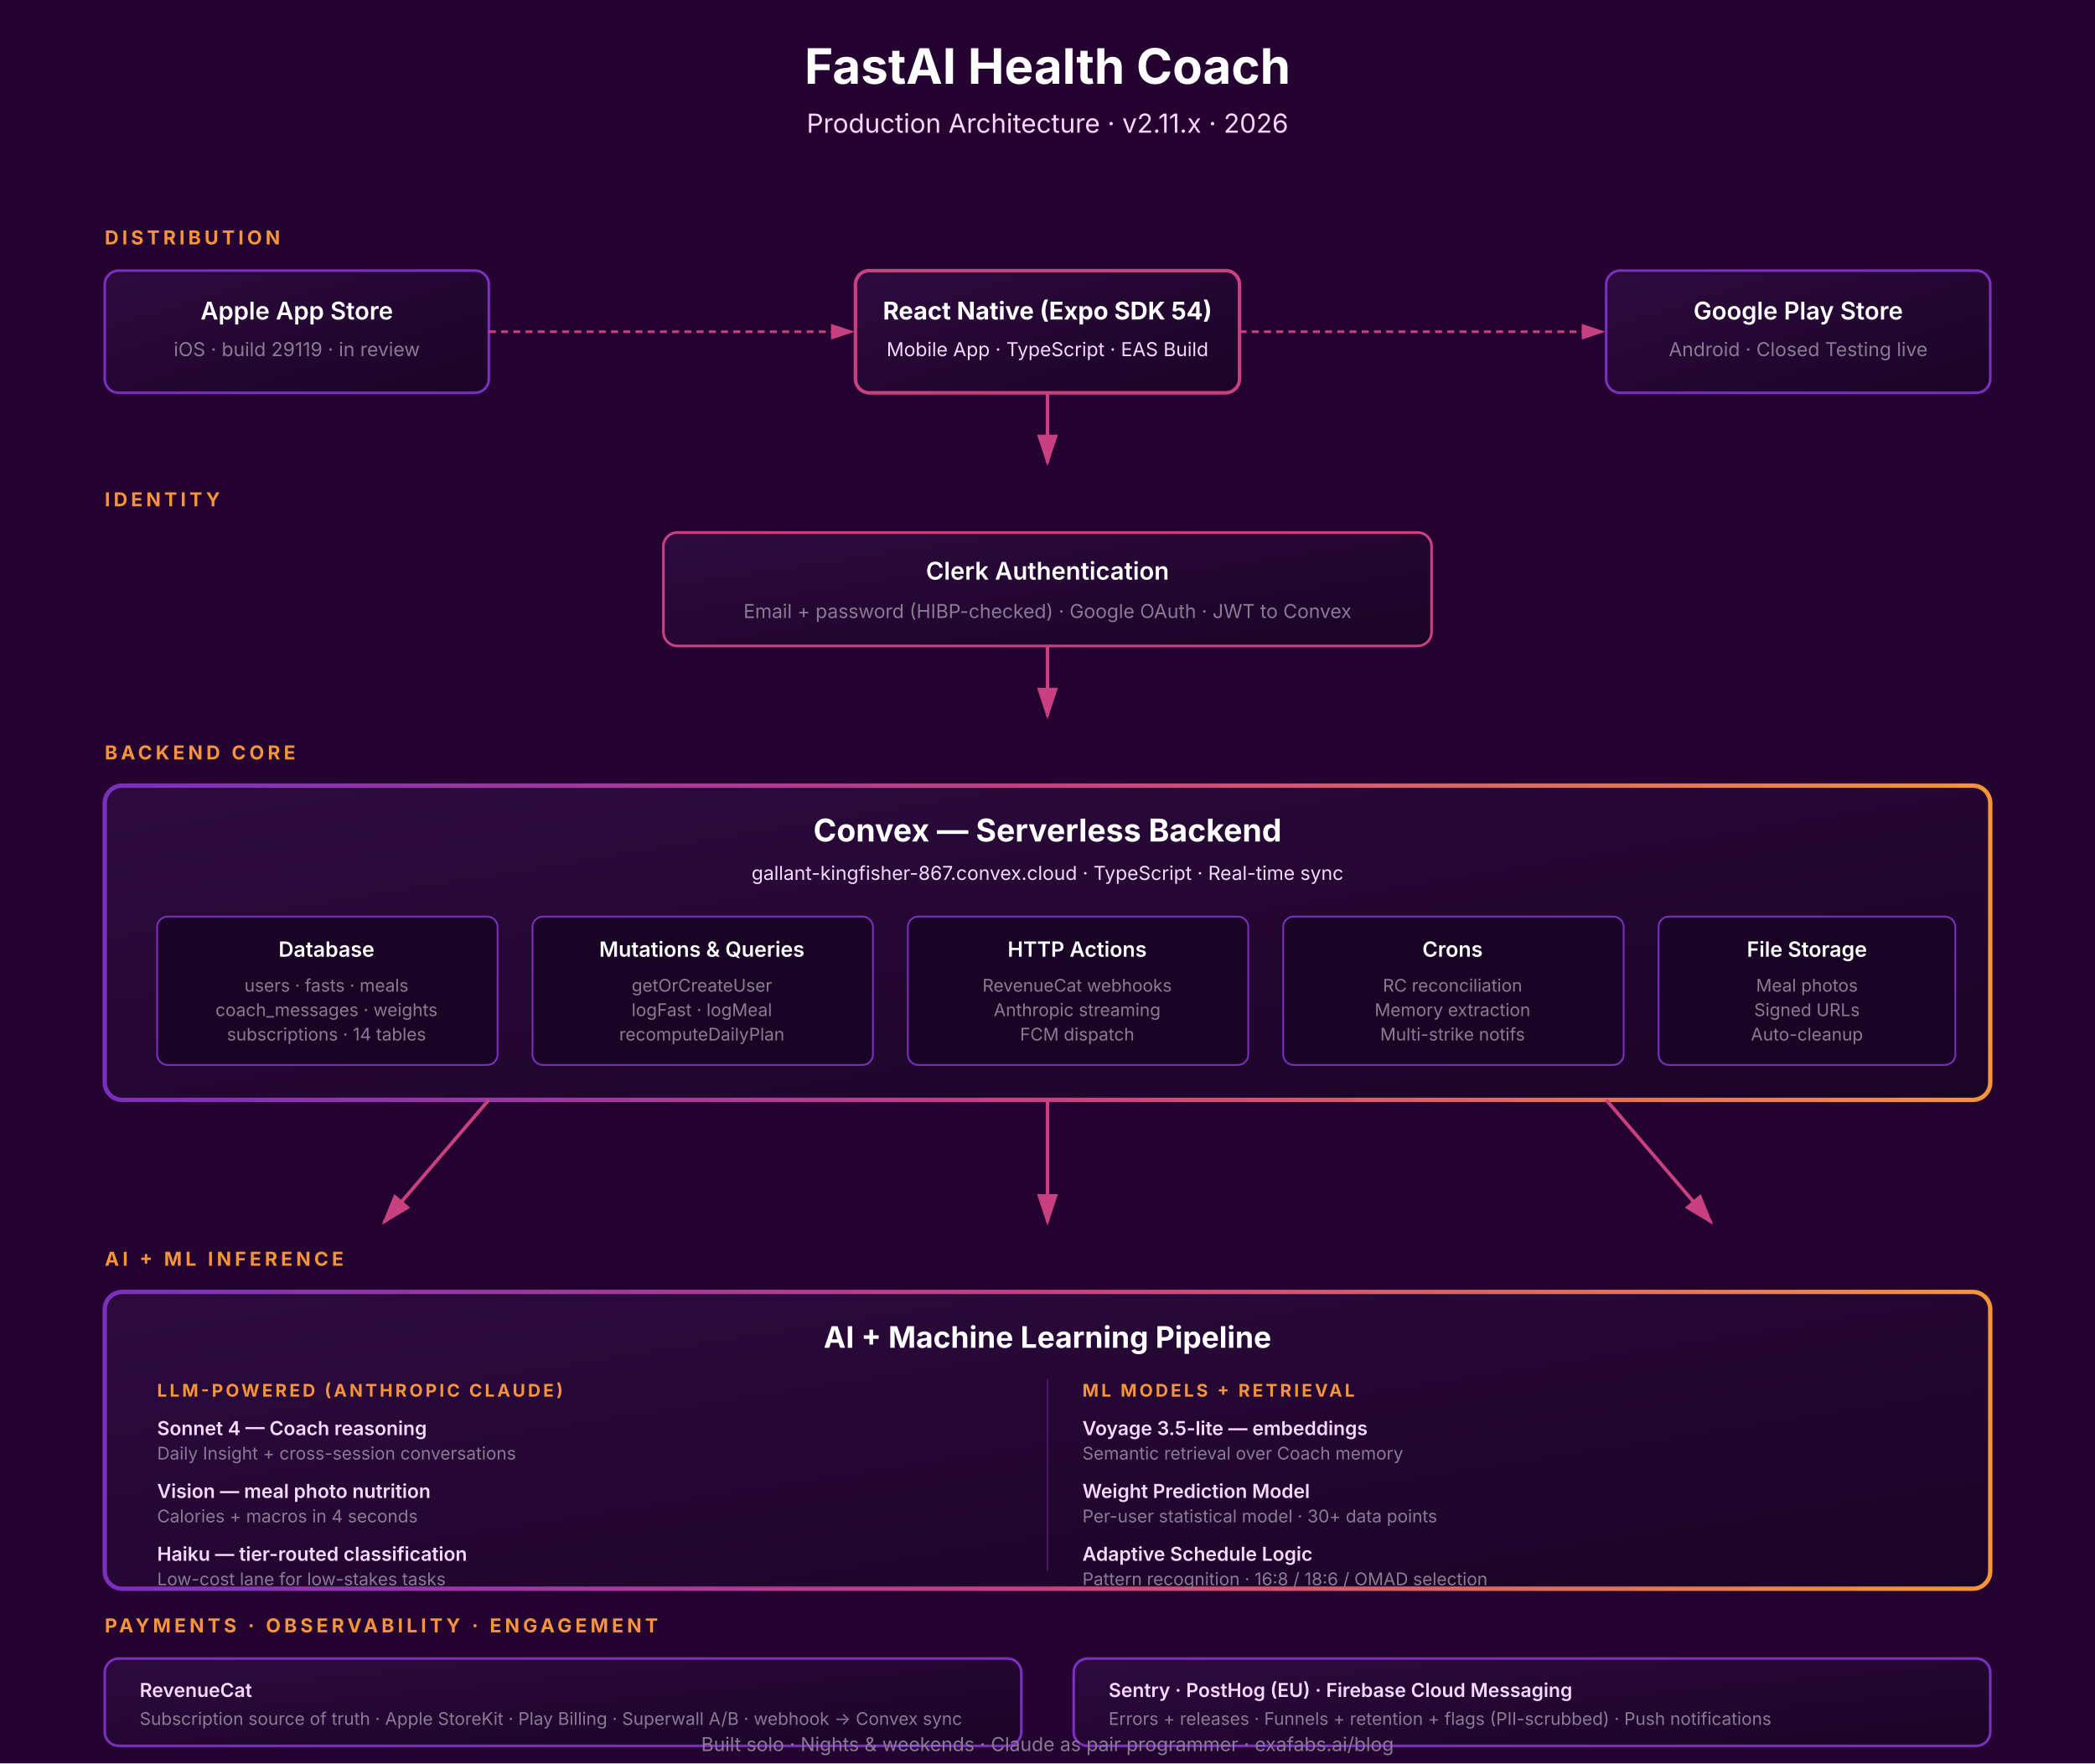
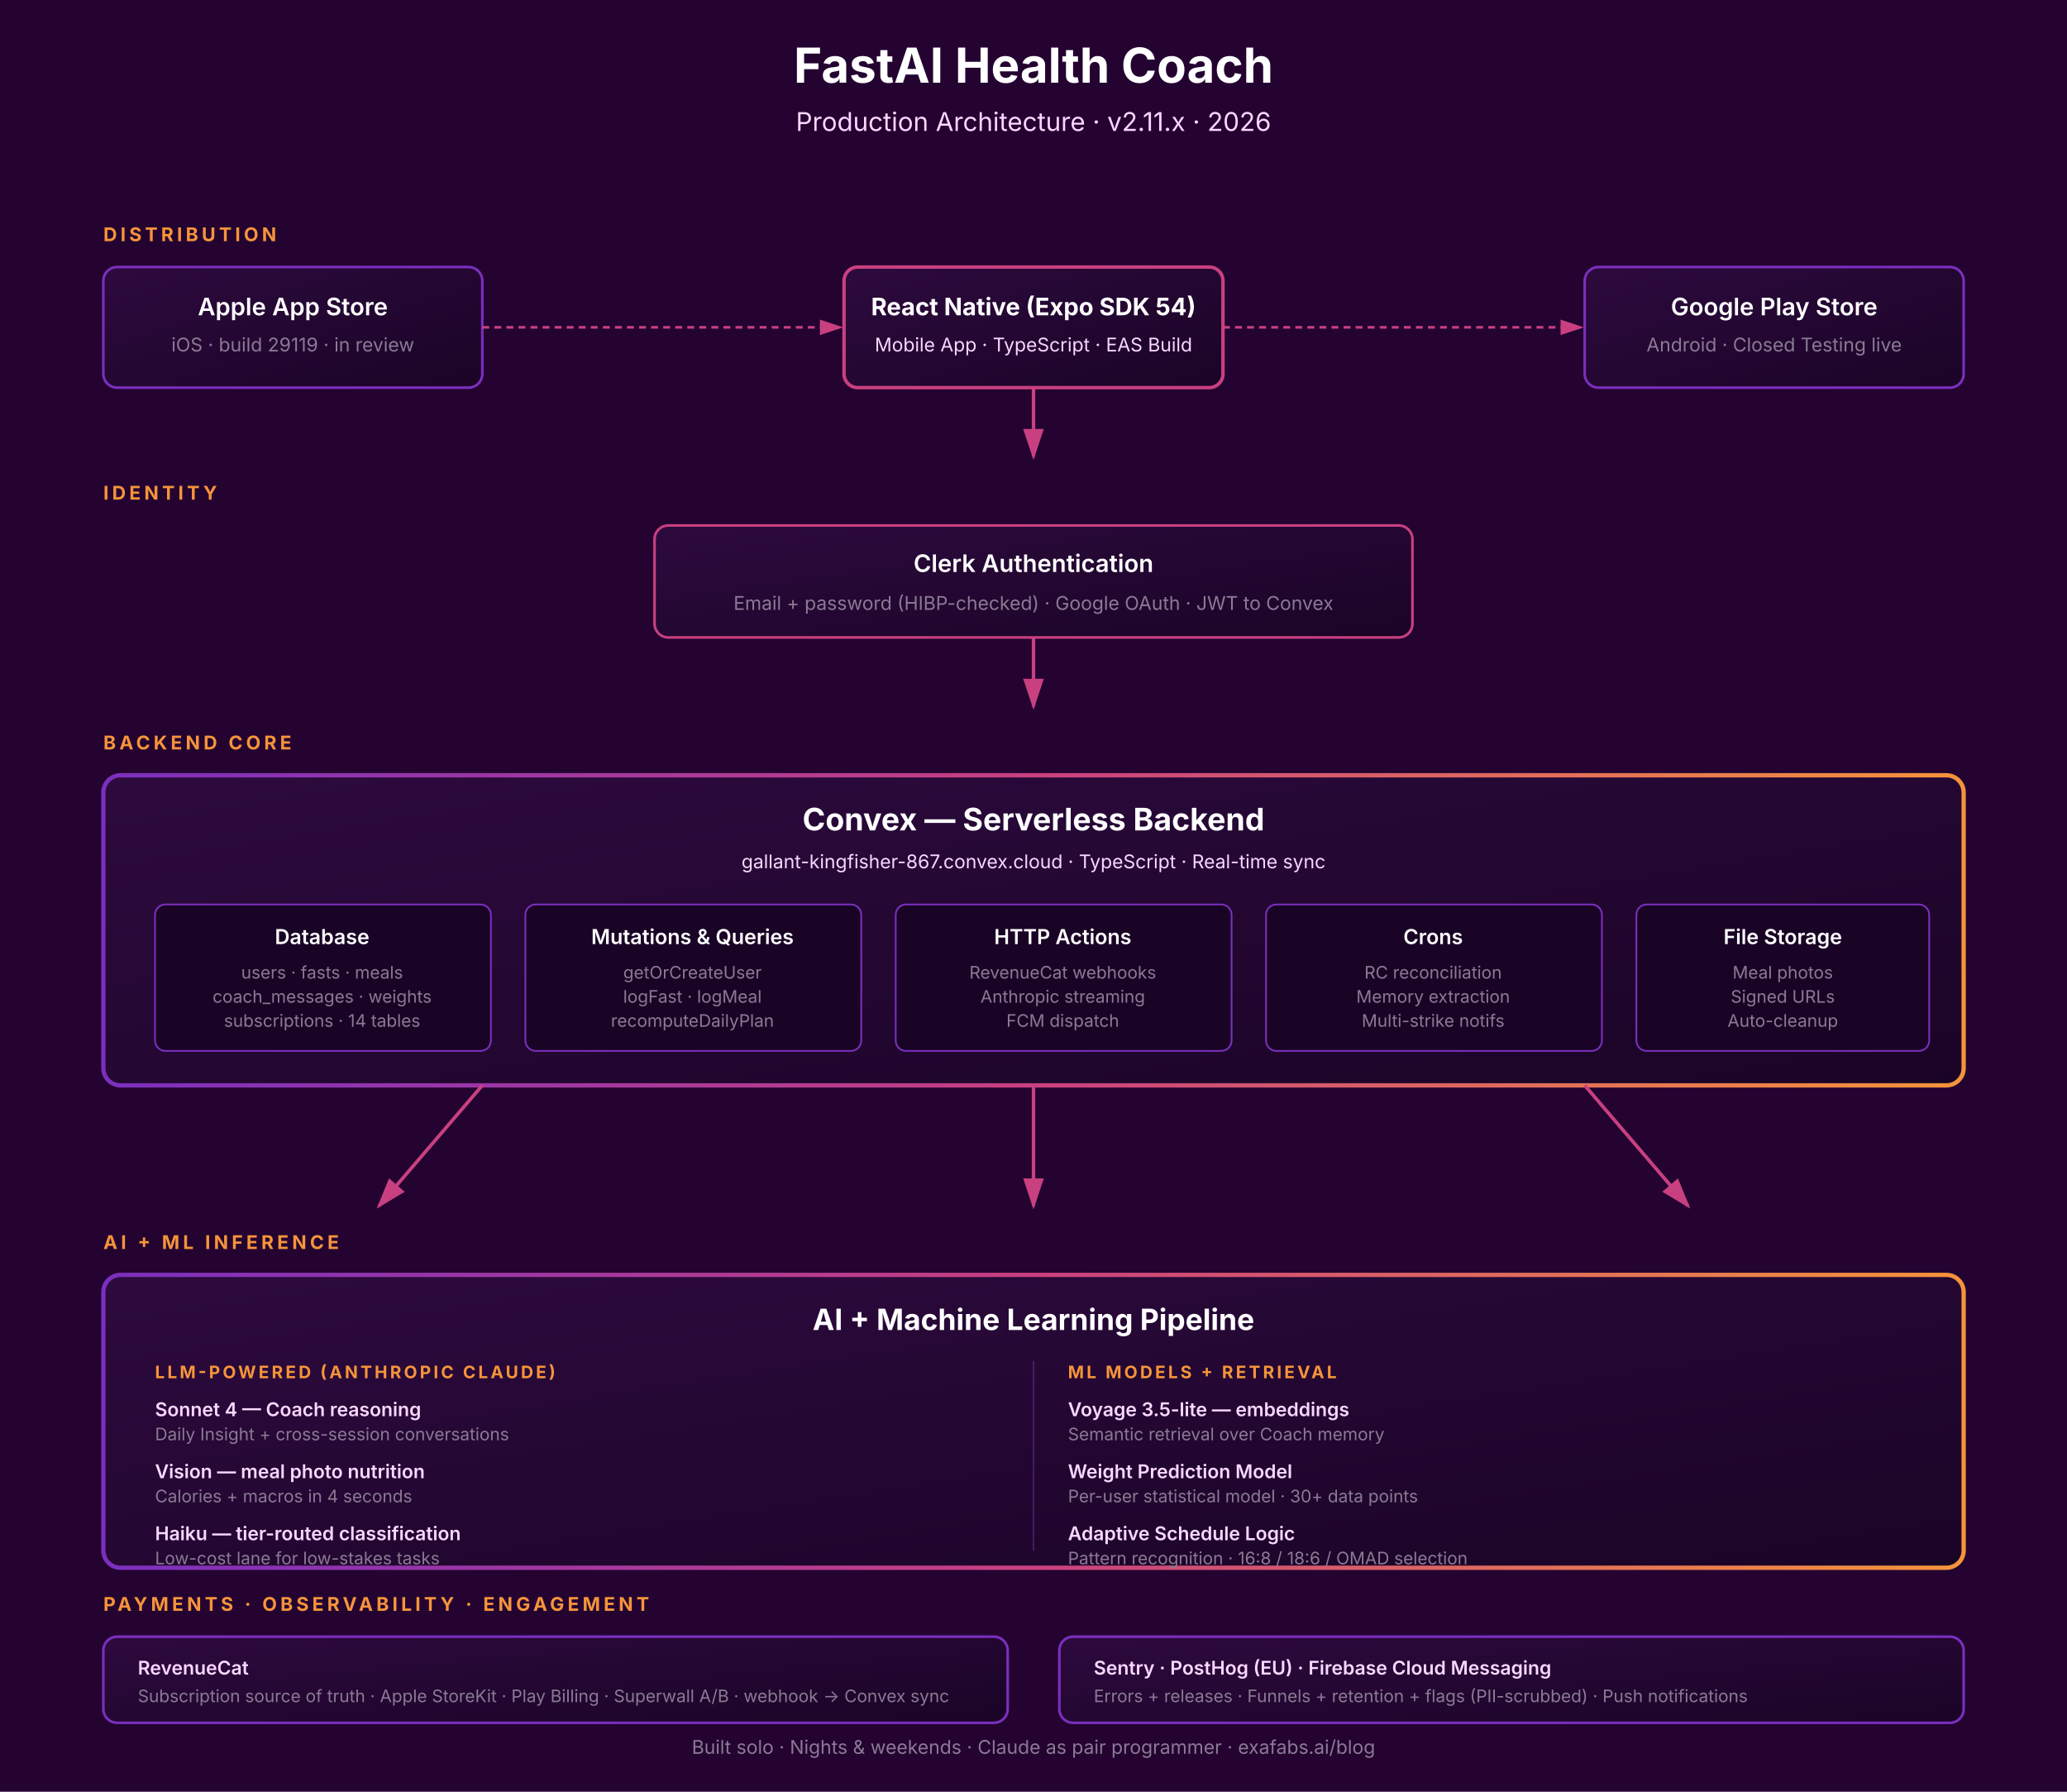
- <svg xmlns="http://www.w3.org/2000/svg" viewBox="0 0 1200 1010" role="img" aria-labelledby="title desc" font-family="-apple-system, BlinkMacSystemFont, 'Segoe UI', Inter, sans-serif">
-   <rect width="1200" height="1010" fill="#240331" />
+ <svg xmlns="http://www.w3.org/2000/svg" viewBox="0 0 1200 1040" role="img" aria-labelledby="title desc" font-family="-apple-system, BlinkMacSystemFont, 'Segoe UI', Inter, sans-serif">
+   <rect width="1200" height="1040" fill="#240331" />
  <defs>
    <linearGradient id="brandGrad" x1="0%" y1="0%" x2="100%" y2="0%">
      <stop offset="0%" stop-color="#7B2FBE" />
      <stop offset="50%" stop-color="#C94080" />
      <stop offset="100%" stop-color="#F5943A" />
    </linearGradient>
    <linearGradient id="boxGrad" x1="0%" y1="0%" x2="100%" y2="100%">
      <stop offset="0%" stop-color="#2d0a3e" />
      <stop offset="100%" stop-color="#1a0426" />
    </linearGradient>
    <marker id="arrow" markerWidth="10" markerHeight="10" refX="8" refY="3" orient="auto" markerUnits="strokeWidth">
      <path d="M0,0 L0,6 L9,3 z" fill="#C94080" />
    </marker>
  </defs>
  <text x="600" y="48" fill="#ffffff" font-size="28" font-weight="700" text-anchor="middle">FastAI Health Coach</text>
  <text x="600" y="76" fill="#fad7ff" font-size="15" text-anchor="middle">Production Architecture · v2.11.x · 2026</text>
  <line x1="450" y1="92" x2="750" y2="92" stroke="url(#brandGrad)" stroke-width="2" />
  <text x="60" y="140" fill="#F5943A" font-size="11" font-weight="700" letter-spacing="2">DISTRIBUTION</text>
  <g>
    <rect x="60" y="155" width="220" height="70" rx="8" fill="url(#boxGrad)" stroke="#7B2FBE" stroke-width="1.5" />
    <text x="170" y="183" fill="#ffffff" font-size="14" font-weight="600" text-anchor="middle">Apple App Store</text>
    <text x="170" y="204" fill="#8a7a94" font-size="11" text-anchor="middle">iOS · build 29119 · in review</text>
  </g>
  <g>
    <rect x="490" y="155" width="220" height="70" rx="8" fill="url(#boxGrad)" stroke="#C94080" stroke-width="2" />
    <text x="600" y="183" fill="#ffffff" font-size="14" font-weight="700" text-anchor="middle">React Native (Expo SDK 54)</text>
    <text x="600" y="204" fill="#fad7ff" font-size="11" text-anchor="middle">Mobile App · TypeScript · EAS Build</text>
  </g>
  <g>
    <rect x="920" y="155" width="220" height="70" rx="8" fill="url(#boxGrad)" stroke="#7B2FBE" stroke-width="1.5" />
    <text x="1030" y="183" fill="#ffffff" font-size="14" font-weight="600" text-anchor="middle">Google Play Store</text>
    <text x="1030" y="204" fill="#8a7a94" font-size="11" text-anchor="middle">Android · Closed Testing live</text>
  </g>
  <line x1="280" y1="190" x2="488" y2="190" stroke="#C94080" stroke-width="1.5" stroke-dasharray="4,3" marker-end="url(#arrow)" />
  <line x1="710" y1="190" x2="918" y2="190" stroke="#C94080" stroke-width="1.5" stroke-dasharray="4,3" marker-end="url(#arrow)" />
  <line x1="600" y1="225" x2="600" y2="265" stroke="#C94080" stroke-width="2" marker-end="url(#arrow)" />
  <text x="60" y="290" fill="#F5943A" font-size="11" font-weight="700" letter-spacing="2">IDENTITY</text>
  <g>
    <rect x="380" y="305" width="440" height="65" rx="8" fill="url(#boxGrad)" stroke="#C94080" stroke-width="1.5" />
    <text x="600" y="332" fill="#ffffff" font-size="14" font-weight="600" text-anchor="middle">Clerk Authentication</text>
    <text x="600" y="354" fill="#8a7a94" font-size="11" text-anchor="middle">Email + password (HIBP-checked) · Google OAuth · JWT to Convex</text>
  </g>
  <line x1="600" y1="370" x2="600" y2="410" stroke="#C94080" stroke-width="2" marker-end="url(#arrow)" />
  <text x="60" y="435" fill="#F5943A" font-size="11" font-weight="700" letter-spacing="2">BACKEND CORE</text>
  <g>
    <rect x="60" y="450" width="1080" height="180" rx="10" fill="url(#boxGrad)" stroke="url(#brandGrad)" stroke-width="2.5" />
    <text x="600" y="482" fill="#ffffff" font-size="18" font-weight="700" text-anchor="middle">Convex — Serverless Backend</text>
    <text x="600" y="504" fill="#fad7ff" font-size="11" text-anchor="middle">gallant-kingfisher-867.convex.cloud · TypeScript · Real-time sync</text>
    <g>
      <rect x="90" y="525" width="195" height="85" rx="6" fill="#1a0426" stroke="#7B2FBE" stroke-width="1" />
      <text x="187" y="548" fill="#ffffff" font-size="12" font-weight="600" text-anchor="middle">Database</text>
      <text x="187" y="568" fill="#8a7a94" font-size="10" text-anchor="middle">users · fasts · meals</text>
      <text x="187" y="582" fill="#8a7a94" font-size="10" text-anchor="middle">coach_messages · weights</text>
      <text x="187" y="596" fill="#8a7a94" font-size="10" text-anchor="middle">subscriptions · 14 tables</text>
    </g>
    <g>
      <rect x="305" y="525" width="195" height="85" rx="6" fill="#1a0426" stroke="#7B2FBE" stroke-width="1" />
      <text x="402" y="548" fill="#ffffff" font-size="12" font-weight="600" text-anchor="middle">Mutations &amp; Queries</text>
      <text x="402" y="568" fill="#8a7a94" font-size="10" text-anchor="middle">getOrCreateUser</text>
      <text x="402" y="582" fill="#8a7a94" font-size="10" text-anchor="middle">logFast · logMeal</text>
      <text x="402" y="596" fill="#8a7a94" font-size="10" text-anchor="middle">recomputeDailyPlan</text>
    </g>
    <g>
      <rect x="520" y="525" width="195" height="85" rx="6" fill="#1a0426" stroke="#7B2FBE" stroke-width="1" />
      <text x="617" y="548" fill="#ffffff" font-size="12" font-weight="600" text-anchor="middle">HTTP Actions</text>
      <text x="617" y="568" fill="#8a7a94" font-size="10" text-anchor="middle">RevenueCat webhooks</text>
      <text x="617" y="582" fill="#8a7a94" font-size="10" text-anchor="middle">Anthropic streaming</text>
      <text x="617" y="596" fill="#8a7a94" font-size="10" text-anchor="middle">FCM dispatch</text>
    </g>
    <g>
      <rect x="735" y="525" width="195" height="85" rx="6" fill="#1a0426" stroke="#7B2FBE" stroke-width="1" />
      <text x="832" y="548" fill="#ffffff" font-size="12" font-weight="600" text-anchor="middle">Crons</text>
      <text x="832" y="568" fill="#8a7a94" font-size="10" text-anchor="middle">RC reconciliation</text>
      <text x="832" y="582" fill="#8a7a94" font-size="10" text-anchor="middle">Memory extraction</text>
      <text x="832" y="596" fill="#8a7a94" font-size="10" text-anchor="middle">Multi-strike notifs</text>
    </g>
    <g>
      <rect x="950" y="525" width="170" height="85" rx="6" fill="#1a0426" stroke="#7B2FBE" stroke-width="1" />
      <text x="1035" y="548" fill="#ffffff" font-size="12" font-weight="600" text-anchor="middle">File Storage</text>
      <text x="1035" y="568" fill="#8a7a94" font-size="10" text-anchor="middle">Meal photos</text>
      <text x="1035" y="582" fill="#8a7a94" font-size="10" text-anchor="middle">Signed URLs</text>
      <text x="1035" y="596" fill="#8a7a94" font-size="10" text-anchor="middle">Auto-cleanup</text>
    </g>
  </g>
  <line x1="280" y1="630" x2="220" y2="700" stroke="#C94080" stroke-width="2" marker-end="url(#arrow)" />
  <line x1="600" y1="630" x2="600" y2="700" stroke="#C94080" stroke-width="2" marker-end="url(#arrow)" />
  <line x1="920" y1="630" x2="980" y2="700" stroke="#C94080" stroke-width="2" marker-end="url(#arrow)" />
  <text x="60" y="725" fill="#F5943A" font-size="11" font-weight="700" letter-spacing="2">AI + ML INFERENCE</text>
  <g>
    <rect x="60" y="740" width="1080" height="170" rx="10" fill="url(#boxGrad)" stroke="url(#brandGrad)" stroke-width="2.5" />
    <text x="600" y="772" fill="#ffffff" font-size="17" font-weight="700" text-anchor="middle">AI + Machine Learning Pipeline</text>
    <text x="90" y="800" fill="#F5943A" font-size="10" font-weight="700" letter-spacing="1.5">LLM-POWERED (ANTHROPIC CLAUDE)</text>
    <text x="90" y="822" fill="#fad7ff" font-size="11" font-weight="600">Sonnet 4 — Coach reasoning</text>
    <text x="90" y="836" fill="#8a7a94" font-size="10">Daily Insight + cross-session conversations</text>
    <text x="90" y="858" fill="#fad7ff" font-size="11" font-weight="600">Vision — meal photo nutrition</text>
    <text x="90" y="872" fill="#8a7a94" font-size="10">Calories + macros in 4 seconds</text>
    <text x="90" y="894" fill="#fad7ff" font-size="11" font-weight="600">Haiku — tier-routed classification</text>
    <text x="90" y="908" fill="#8a7a94" font-size="10">Low-cost lane for low-stakes tasks</text>
    <line x1="600" y1="790" x2="600" y2="900" stroke="#7B2FBE" stroke-width="1" opacity="0.4" />
    <text x="620" y="800" fill="#F5943A" font-size="10" font-weight="700" letter-spacing="1.5">ML MODELS + RETRIEVAL</text>
    <text x="620" y="822" fill="#fad7ff" font-size="11" font-weight="600">Voyage 3.5-lite — embeddings</text>
    <text x="620" y="836" fill="#8a7a94" font-size="10">Semantic retrieval over Coach memory</text>
    <text x="620" y="858" fill="#fad7ff" font-size="11" font-weight="600">Weight Prediction Model</text>
    <text x="620" y="872" fill="#8a7a94" font-size="10">Per-user statistical model · 30+ data points</text>
    <text x="620" y="894" fill="#fad7ff" font-size="11" font-weight="600">Adaptive Schedule Logic</text>
    <text x="620" y="908" fill="#8a7a94" font-size="10">Pattern recognition · 16:8 / 18:6 / OMAD selection</text>
  </g>
  <text x="60" y="935" fill="#F5943A" font-size="11" font-weight="700" letter-spacing="2">PAYMENTS · OBSERVABILITY · ENGAGEMENT</text>
  <g>
    <rect x="60" y="950" width="525" height="50" rx="8" fill="url(#boxGrad)" stroke="#7B2FBE" stroke-width="1.5" />
    <text x="80" y="972" fill="#fad7ff" font-size="11" font-weight="600">RevenueCat</text>
    <text x="80" y="988" fill="#8a7a94" font-size="10">Subscription source of truth · Apple StoreKit · Play Billing · Superwall A/B · webhook → Convex sync</text>
  </g>
  <g>
    <rect x="615" y="950" width="525" height="50" rx="8" fill="url(#boxGrad)" stroke="#7B2FBE" stroke-width="1.5" />
    <text x="635" y="972" fill="#fad7ff" font-size="11" font-weight="600">Sentry · PostHog (EU) · Firebase Cloud Messaging</text>
    <text x="635" y="988" fill="#8a7a94" font-size="10">Errors + releases · Funnels + retention + flags (PII-scrubbed) · Push notifications</text>
  </g>
-   <text x="600" y="1003" fill="#8a7a94" font-size="11" text-anchor="middle">Built solo · Nights &amp; weekends · Claude as pair programmer · exafabs.ai/blog</text>
+   <text x="600" y="1018" fill="#8a7a94" font-size="11" text-anchor="middle">Built solo · Nights &amp; weekends · Claude as pair programmer · exafabs.ai/blog</text>
</svg>
